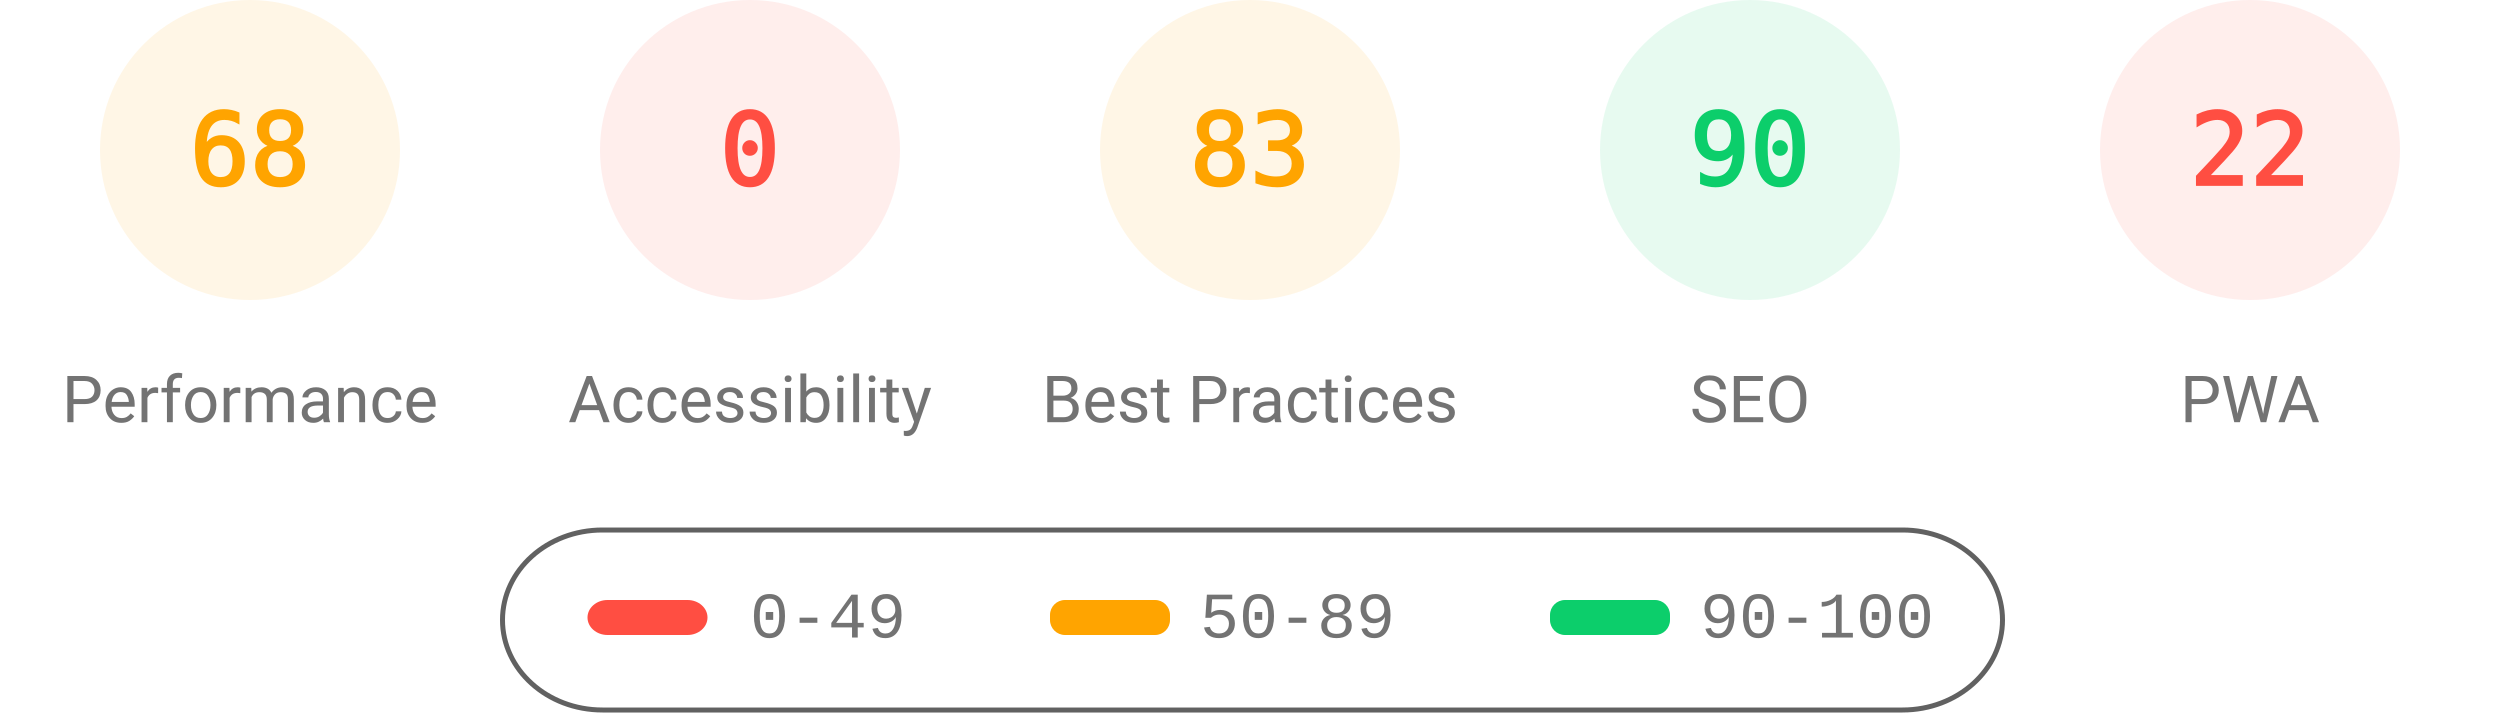
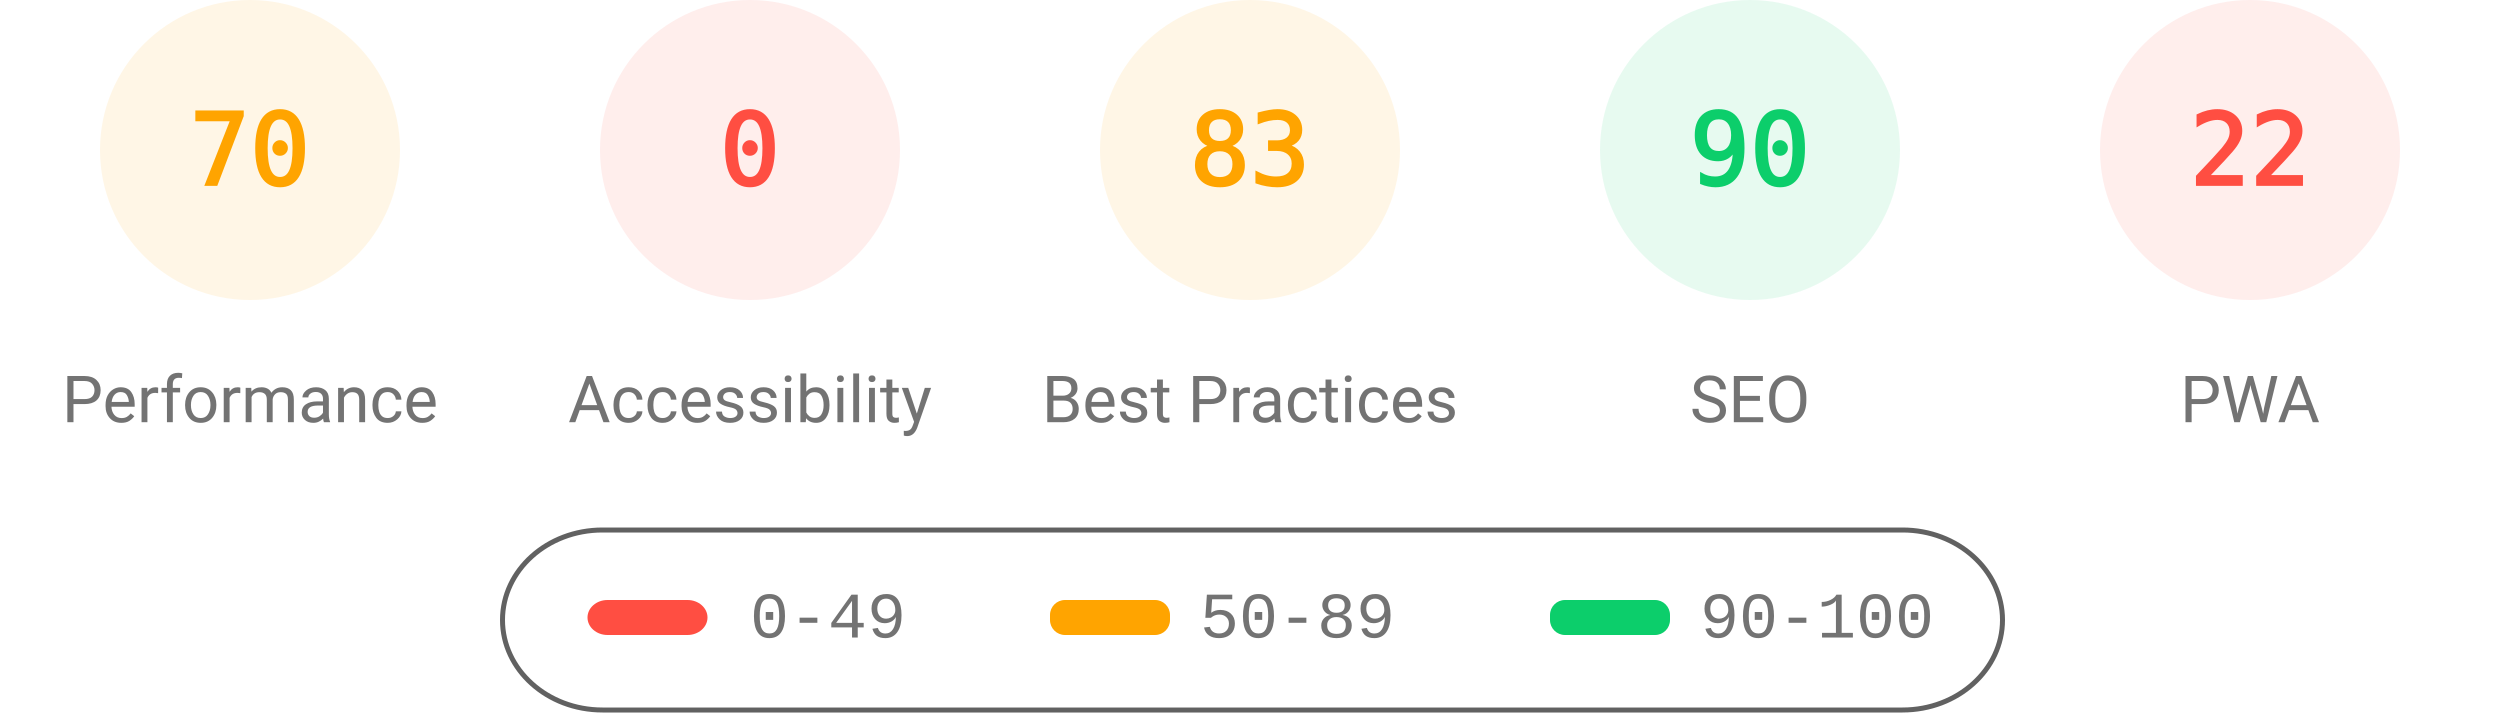
<svg xmlns="http://www.w3.org/2000/svg" fill="none" width="1000" height="285">
  <style>.gauge-base{opacity:.1}.gauge-arc{fill:none;animation-delay:250ms;stroke-linecap:round;transform:rotate(-90deg);transform-origin:100px 60px;animation:load-gauge 1s ease forwards}.guage-text{font-size:40px;font-family:monospace;text-align:center}.guage-red{color:#ff4e42;fill:#ff4e42;stroke:#ff4e42}.guage-orange{color:#ffa400;fill:#ffa400;stroke:#ffa400}.guage-green{color:#0cce6b;fill:#0cce6b;stroke:#0cce6b}.guage-undefined{color:#5c5c5c;fill:#5c5c5c;stroke:#5c5c5c}.guage-title{color:#737373;fill:#737373;stroke:none;font-size:26px;line-height:26px;font-family:Roboto,Halvetica,Arial,sans-serif}@keyframes load-gauge{from{stroke-dasharray:0 352.858}}</style>
  <svg class="guage-div guage-perf guage-orange" viewBox="0 0 200 200" width="200" height="200">
    <circle class="gauge-base" r="56" cx="100" cy="60" stroke-width="8" />
-     <circle class="gauge-arc guage-arc-1" r="56" cx="100" cy="60" stroke-width="8" style="stroke-dasharray:239.263,351.858" />
-     <text class="guage-text" x="100" y="60" alignment-baseline="central" dominant-baseline="central" text-anchor="middle">68</text>
+     <circle class="gauge-arc guage-arc-1" r="56" cx="100" cy="60" stroke-width="8" style="stroke-dasharray:246.301,351.858" />
+     <text class="guage-text" x="100" y="60" alignment-baseline="central" dominant-baseline="central" text-anchor="middle">70</text>
    <text class="guage-title" x="100" y="160" alignment-baseline="central" dominant-baseline="central" text-anchor="middle">Performance</text>
  </svg>
  <svg class="guage-div guage-acc guage-red" viewBox="0 0 200 200" width="200" height="200" x="200">
    <circle class="gauge-base" r="56" cx="100" cy="60" stroke-width="8" />
    <circle class="gauge-arc guage-arc-2" r="56" cx="100" cy="60" stroke-width="8" style="stroke-dasharray:0,351.858" />
    <text class="guage-text" x="100" y="60" alignment-baseline="central" dominant-baseline="central" text-anchor="middle">0</text>
    <text class="guage-title" x="100" y="160" alignment-baseline="central" dominant-baseline="central" text-anchor="middle">Accessibility</text>
  </svg>
  <svg class="guage-div guage-best guage-orange" viewBox="0 0 200 200" width="200" height="200" x="400">
    <circle class="gauge-base" r="56" cx="100" cy="60" stroke-width="8" />
    <circle class="gauge-arc guage-arc-3" r="56" cx="100" cy="60" stroke-width="8" style="stroke-dasharray:292.042,351.858" />
    <text class="guage-text" x="100" y="60" alignment-baseline="central" dominant-baseline="central" text-anchor="middle">83</text>
    <text class="guage-title" x="100" y="160" alignment-baseline="central" dominant-baseline="central" text-anchor="middle">Best Practices</text>
  </svg>
  <svg class="guage-div guage-seo guage-green" viewBox="0 0 200 200" width="200" height="200" x="600">
    <circle class="gauge-base" r="56" cx="100" cy="60" stroke-width="8" />
    <circle class="gauge-arc guage-arc-4" r="56" cx="100" cy="60" stroke-width="8" style="stroke-dasharray:316.672,351.858" />
    <text class="guage-text" x="100" y="60" alignment-baseline="central" dominant-baseline="central" text-anchor="middle">90</text>
    <text class="guage-title" x="100" y="160" alignment-baseline="central" dominant-baseline="central" text-anchor="middle">SEO</text>
  </svg>
  <svg class="guage-div guage-pwa guage-red" viewBox="0 0 200 200" width="200" height="200" x="800">
    <circle class="gauge-base" r="56" cx="100" cy="60" stroke-width="8" />
    <circle class="gauge-arc guage-arc-4" r="56" cx="100" cy="60" stroke-width="8" style="stroke-dasharray:77.409,351.858" />
    <text class="guage-text" x="100" y="60" alignment-baseline="central" dominant-baseline="central" text-anchor="middle">22</text>
    <text class="guage-title" x="100" y="160" alignment-baseline="central" dominant-baseline="central" text-anchor="middle">PWA</text>
  </svg>
  <svg width="604" height="76" x="200" y="210">
    <path fill="none" id="canvas_background" d="M-1-1h604v80H-1z" />
    <rect fill-opacity="0" stroke="#616161" stroke-width="2" rx="40" id="svg_2" height="72" width="600" y="2" x="1" fill="#000" />
    <rect stroke="#000" rx="8" id="svg_3" height="14" width="48" y="30" x="35" stroke-opacity="null" stroke-width="0" fill="#ff4e42" />
    <rect stroke="#000" rx="6" id="svg_4" height="14" width="48" y="30" x="220" stroke-opacity="null" stroke-width="0" fill="#ffa400" />
    <rect stroke="#000" rx="6" id="svg_5" height="14" width="48" y="30" x="420" stroke-opacity="null" stroke-width="0" fill="#0cce6b" />
    <text xml:space="preserve" text-anchor="start" font-family="'Courier New', Courier, monospace" font-size="26" id="svg_6" y="45" x="100" stroke-opacity="null" stroke-width="0" stroke="#000" fill="#737373">0-49</text>
    <text xml:space="preserve" text-anchor="start" font-family="'Courier New', Courier, monospace" font-size="26" id="svg_7" y="45" x="280" stroke-opacity="null" stroke-width="0" stroke="#000" fill="#737373">50-89</text>
    <text xml:space="preserve" text-anchor="start" font-family="'Courier New', Courier, monospace" font-size="26" id="svg_8" y="45" x="480" stroke-opacity="null" stroke-width="0" stroke="#000" fill="#737373">90-100</text>
  </svg>
</svg>
